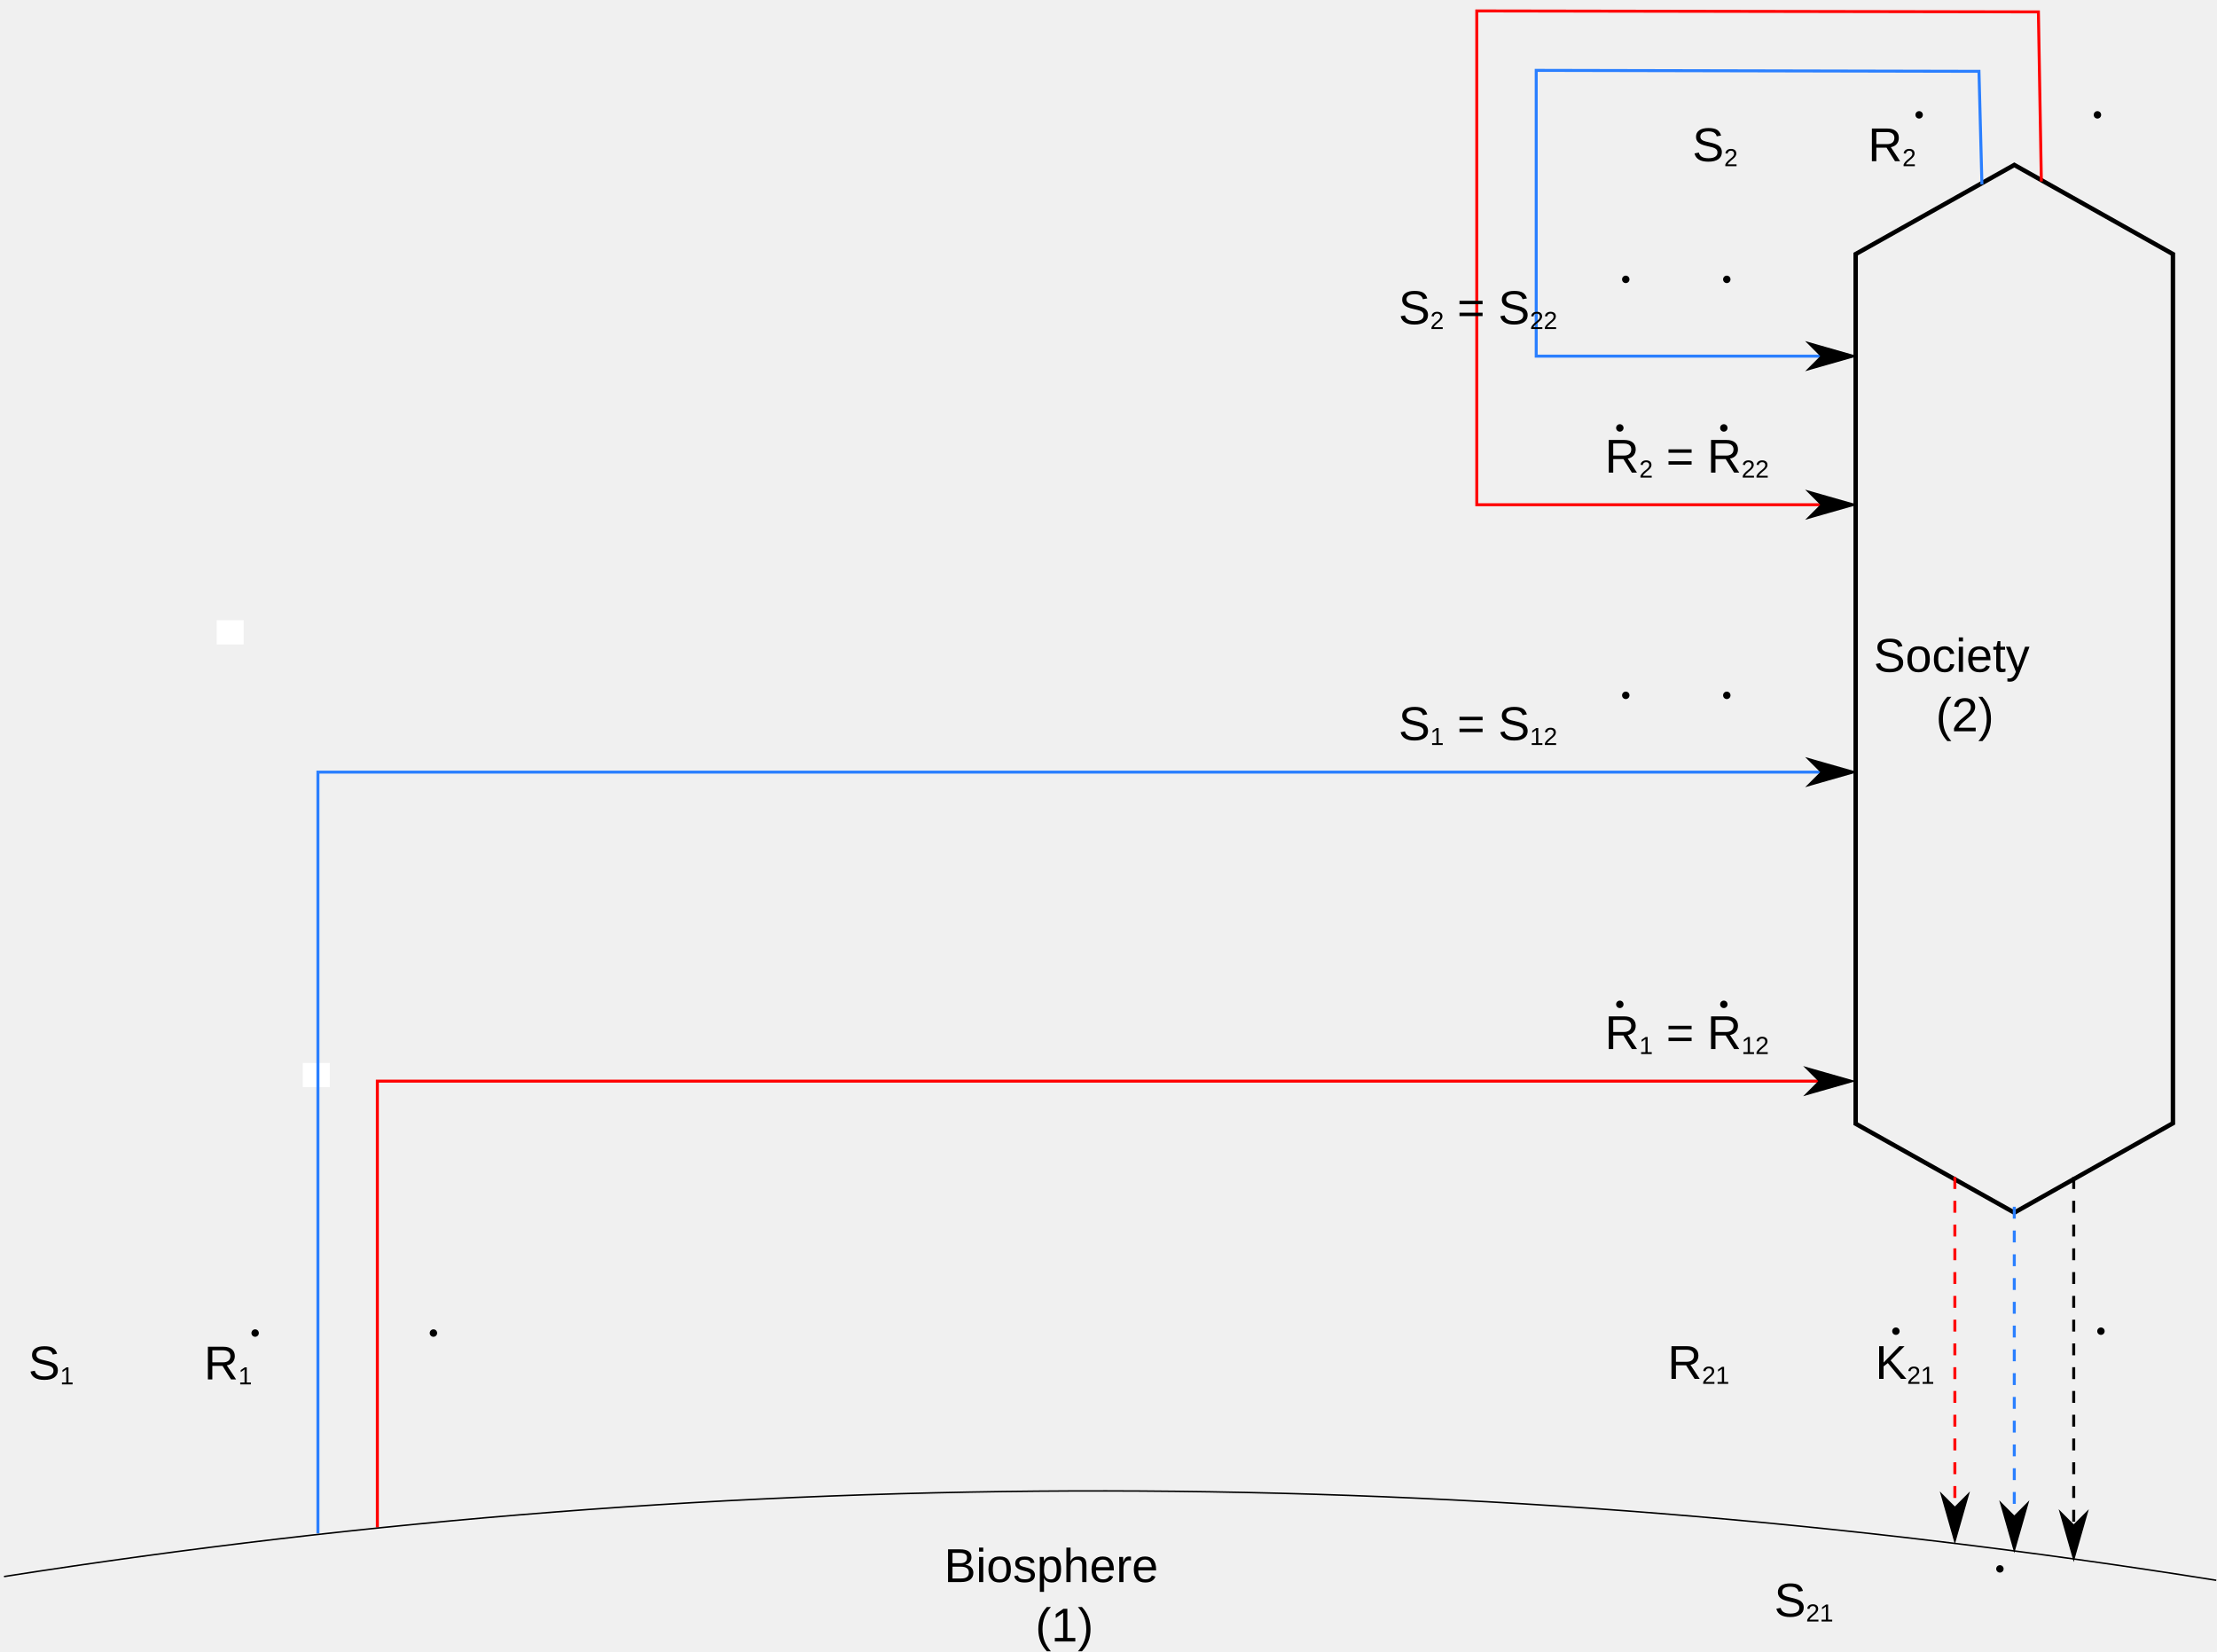
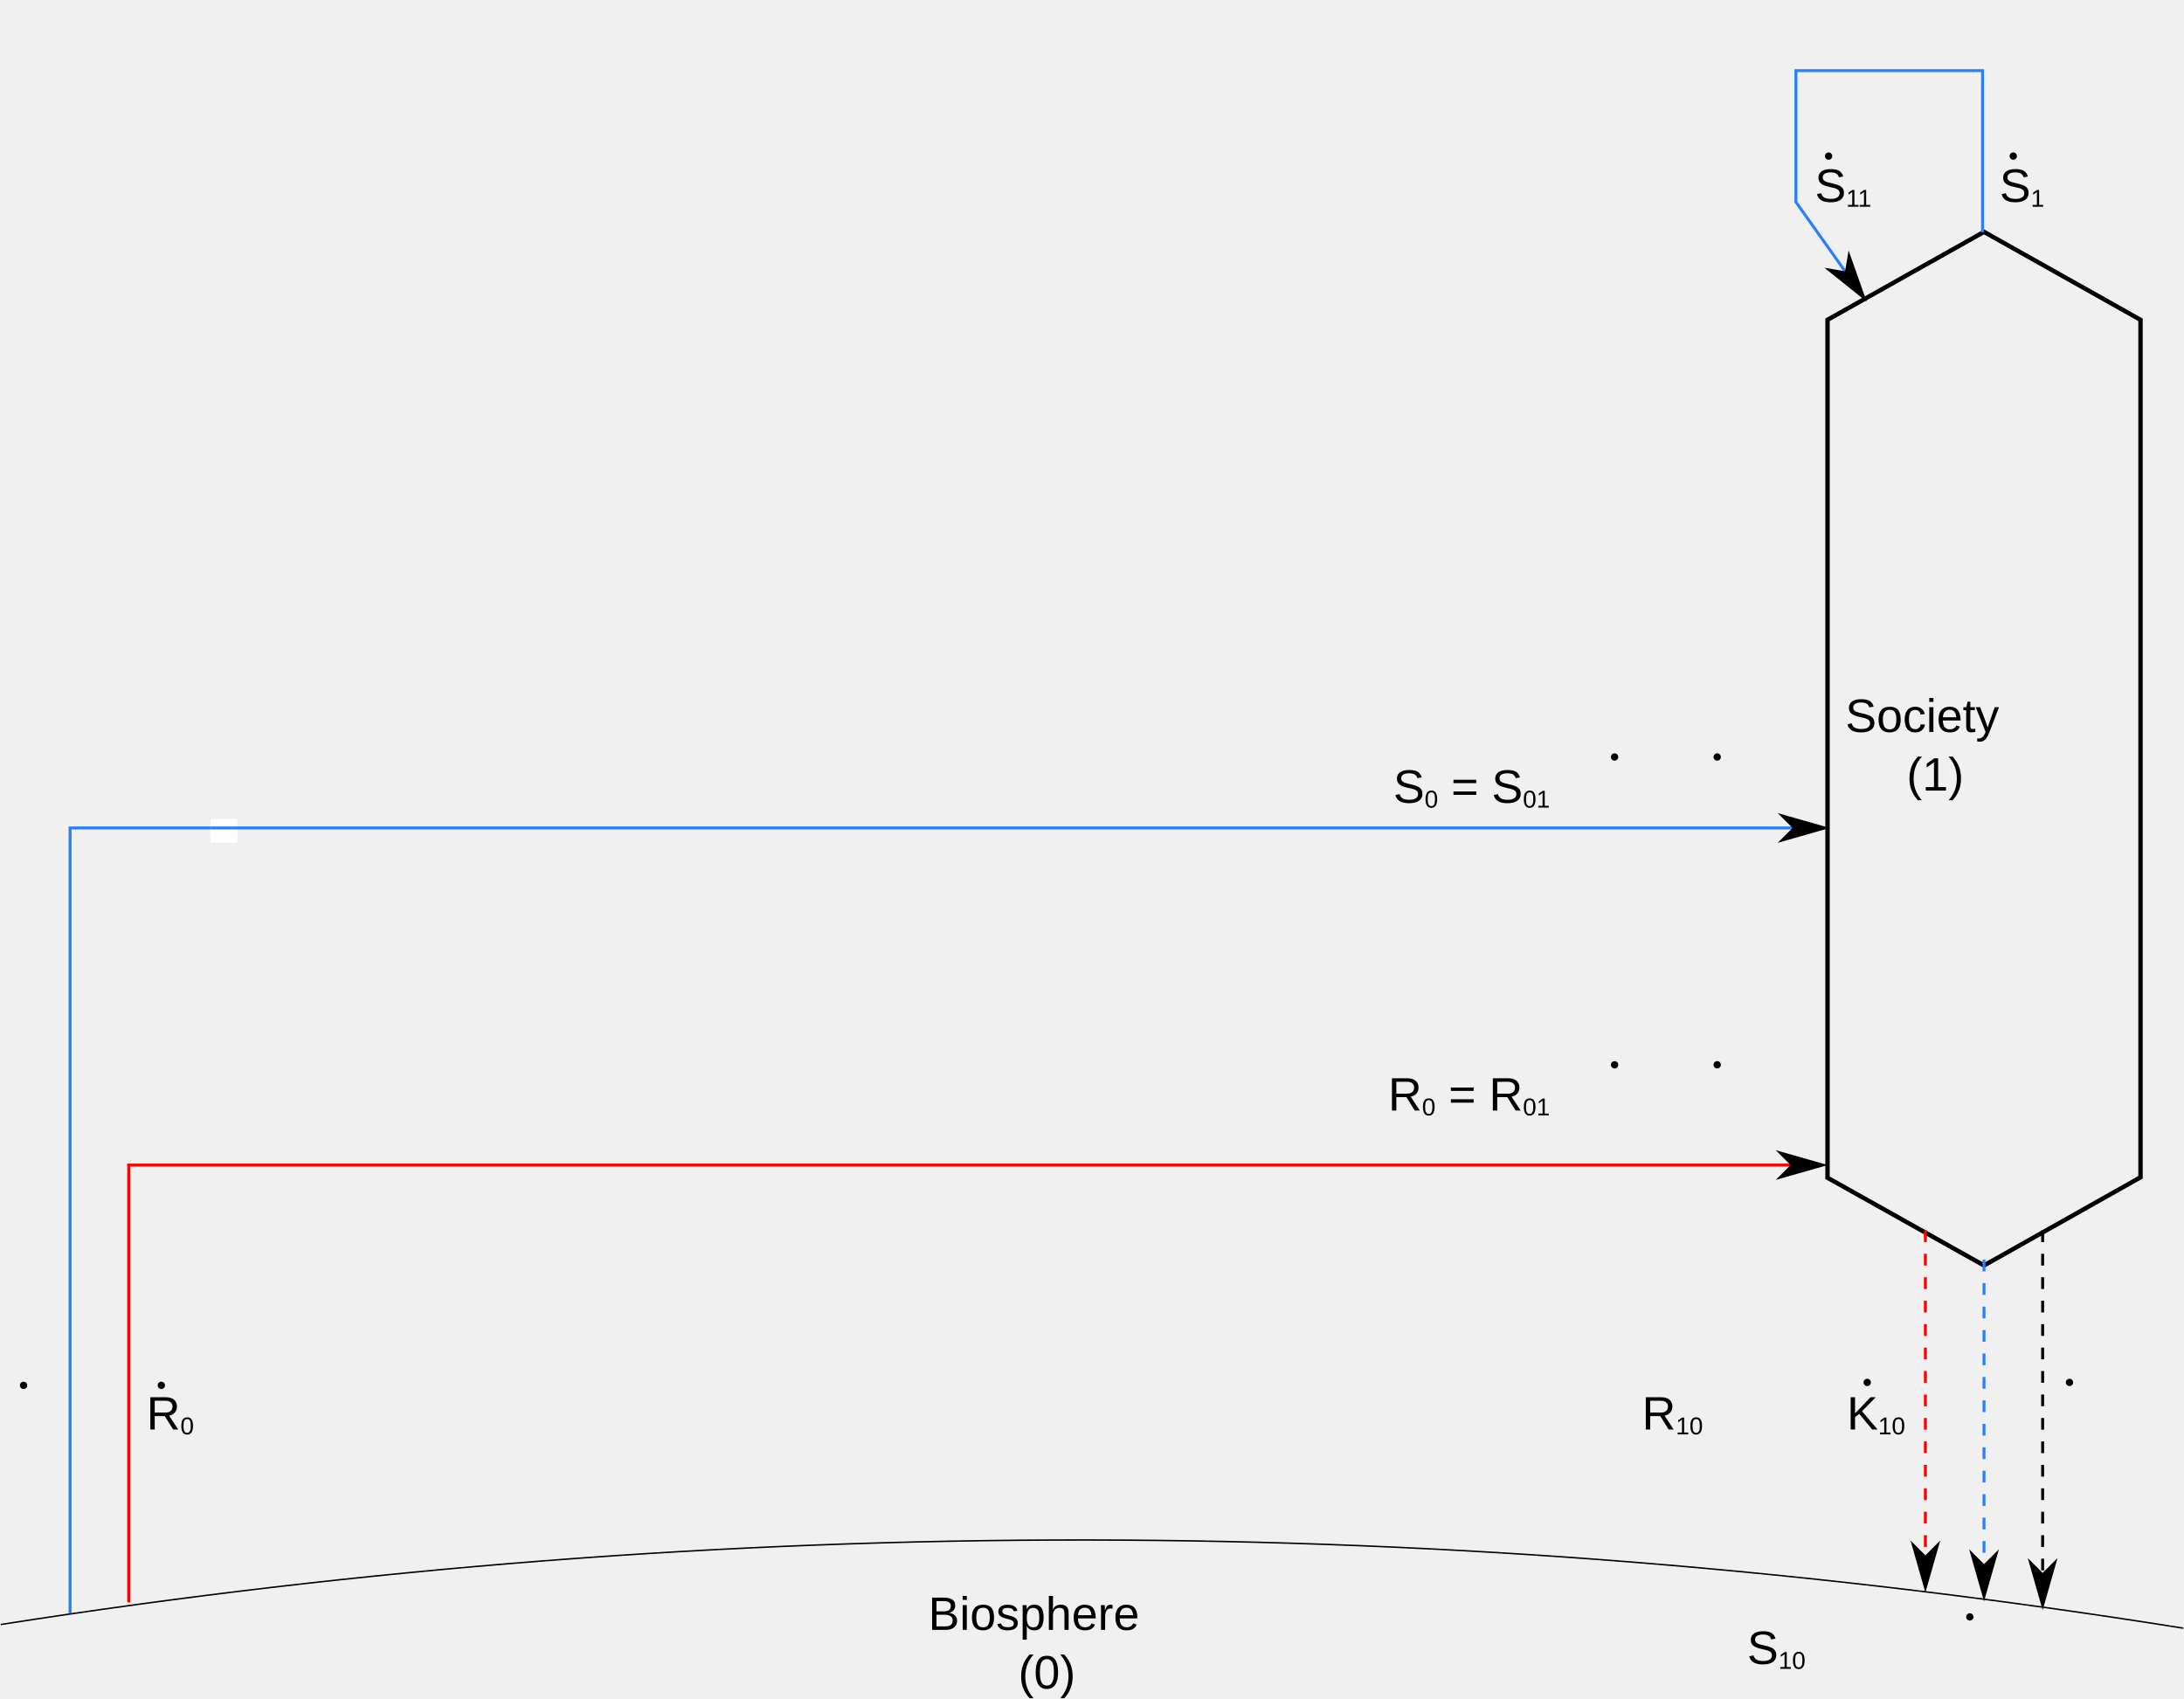
- <svg xmlns="http://www.w3.org/2000/svg" version="1.1" width="1492.215" height="1111.64" id="svg2" xml:space="preserve">
+ <svg xmlns="http://www.w3.org/2000/svg" version="1.1" width="1490.026" height="1158.829" id="svg2" xml:space="preserve">
  <defs id="defs6">
    <marker orient="auto" refY="0" refX="0" id="Arrow1Lstart" style="overflow:visible">
      <path id="path4143" d="M 0,0 5,-5 -12.5,0 5,5 0,0 z" style="fill-rule:evenodd;stroke:#000000;stroke-width:1pt;marker-start:none" transform="matrix(0.8,0,0,0.8,10,0)" />
    </marker>
    <marker orient="auto" refY="0" refX="0" id="Arrow1Lend" style="overflow:visible">
      <path id="path4132" d="M 0,0 5,-5 -12.5,0 5,5 0,0 z" style="fill-rule:evenodd;stroke:#000000;stroke-width:1pt;marker-start:none" transform="matrix(-0.8,0,0,-0.8,-10,0)" />
    </marker>
    <marker style="overflow:visible" id="InfiniteLineStart" refX="0" refY="0" orient="auto">
      <g id="g4065" transform="translate(-13,0)">
        <circle d="M 3.8,0 C 3.8,0.442 3.442,0.8 3,0.8 2.558,0.8 2.2,0.442 2.2,0 c 0,-0.442 0.358,-0.8 0.8,-0.8 0.442,0 0.8,0.358 0.8,0.8 z" id="circle4067" r="0.8" cy="0" cx="3" />
        <circle d="M 7.3,0 C 7.3,0.442 6.942,0.8 6.5,0.8 6.058,0.8 5.7,0.442 5.7,0 c 0,-0.442 0.358,-0.8 0.8,-0.8 0.442,0 0.8,0.358 0.8,0.8 z" id="circle4069" r="0.8" cy="0" cx="6.5" />
        <circle d="M 10.8,0 C 10.8,0.442 10.442,0.8 10,0.8 9.558,0.8 9.2,0.442 9.2,0 c 0,-0.442 0.358,-0.8 0.8,-0.8 0.442,0 0.8,0.358 0.8,0.8 z" id="circle4071" r="0.8" cy="0" cx="10" />
      </g>
    </marker>
    <marker orient="auto" refY="0" refX="0" id="InfiniteLineStart-3" style="overflow:visible">
      <g transform="translate(-13,0)" id="g4065-9">
        <circle cx="3" cy="0" r="0.8" id="circle4067-9" d="M 3.8,0 C 3.8,0.442 3.442,0.8 3,0.8 2.558,0.8 2.2,0.442 2.2,0 c 0,-0.442 0.358,-0.8 0.8,-0.8 0.442,0 0.8,0.358 0.8,0.8 z" />
        <circle cx="6.5" cy="0" r="0.8" id="circle4069-7" d="M 7.3,0 C 7.3,0.442 6.942,0.8 6.5,0.8 6.058,0.8 5.7,0.442 5.7,0 c 0,-0.442 0.358,-0.8 0.8,-0.8 0.442,0 0.8,0.358 0.8,0.8 z" />
        <circle cx="10" cy="0" r="0.8" id="circle4071-0" d="M 10.8,0 C 10.8,0.442 10.442,0.8 10,0.8 9.558,0.8 9.2,0.442 9.2,0 c 0,-0.442 0.358,-0.8 0.8,-0.8 0.442,0 0.8,0.358 0.8,0.8 z" />
      </g>
    </marker>
    <marker style="overflow:visible" id="Arrow1Lend-0" refX="0" refY="0" orient="auto">
      <path transform="matrix(-0.8,0,0,-0.8,-10,0)" style="fill-rule:evenodd;stroke:#000000;stroke-width:1pt;marker-start:none" d="M 0,0 5,-5 -12.5,0 5,5 0,0 z" id="path4132-2" />
    </marker>
    <marker style="overflow:visible" id="Arrow1Lstart-7" refX="0" refY="0" orient="auto">
      <path transform="matrix(0.8,0,0,0.8,10,0)" style="fill-rule:evenodd;stroke:#000000;stroke-width:1pt;marker-start:none" d="M 0,0 5,-5 -12.5,0 5,5 0,0 z" id="path4143-9" />
    </marker>
    <marker style="overflow:visible" id="EmptyDiamondL" refX="0" refY="0" orient="auto">
      <path transform="scale(0.8,0.8)" style="fill:#ffffff;fill-rule:evenodd;stroke:#000000;stroke-width:1pt;marker-start:none" d="M 0,-7.071 -7.071,0 0,7.071 7.071,0 0,-7.071 z" id="path4169" />
    </marker>
    <marker orient="auto" refY="0" refX="0" id="InfiniteLineStart-0" style="overflow:visible">
      <g transform="translate(-13,0)" id="g4065-5">
        <circle cx="3" cy="0" r="0.8" id="circle4067-6" d="M 3.8,0 C 3.8,0.442 3.442,0.8 3,0.8 2.558,0.8 2.2,0.442 2.2,0 c 0,-0.442 0.358,-0.8 0.8,-0.8 0.442,0 0.8,0.358 0.8,0.8 z" />
        <circle cx="6.5" cy="0" r="0.8" id="circle4069-78" d="M 7.3,0 C 7.3,0.442 6.942,0.8 6.5,0.8 6.058,0.8 5.7,0.442 5.7,0 c 0,-0.442 0.358,-0.8 0.8,-0.8 0.442,0 0.8,0.358 0.8,0.8 z" />
        <circle cx="10" cy="0" r="0.8" id="circle4071-06" d="M 10.8,0 C 10.8,0.442 10.442,0.8 10,0.8 9.558,0.8 9.2,0.442 9.2,0 c 0,-0.442 0.358,-0.8 0.8,-0.8 0.442,0 0.8,0.358 0.8,0.8 z" />
      </g>
    </marker>
    <marker style="overflow:visible" id="Arrow1Lend-7" refX="0" refY="0" orient="auto">
      <path transform="matrix(-0.8,0,0,-0.8,-10,0)" style="fill-rule:evenodd;stroke:#000000;stroke-width:1pt;marker-start:none" d="M 0,0 5,-5 -12.5,0 5,5 0,0 z" id="path4132-0" />
    </marker>
    <marker style="overflow:visible" id="Arrow1Lstart-0" refX="0" refY="0" orient="auto">
      <path transform="matrix(0.8,0,0,0.8,10,0)" style="fill-rule:evenodd;stroke:#000000;stroke-width:1pt;marker-start:none" d="M 0,0 5,-5 -12.5,0 5,5 0,0 z" id="path4143-5" />
    </marker>
  </defs>
-   <g transform="matrix(1.25,0,0,-1.25,862.4153,701.1359)" id="g10">
+   <g transform="matrix(1.25,0,0,-1.25,860.2261,748.3244)" id="g10">
    <g id="g12">
-       <rect transform="scale(1,-1)" y="11.486" x="-526.87" height="13.012" width="14.543" id="rect5369" style="fill:#ffffff;fill-opacity:1;stroke:none" />
-       <rect style="fill:#ffffff;fill-opacity:1;stroke:none" id="rect5367" width="14.543" height="13.012" x="-573.27" y="-226.914" transform="scale(1,-1)" />
+       <rect transform="scale(1,-1)" y="-151.714" x="-573.27" height="13.012" width="14.543" id="rect5369" style="fill:#ffffff;fill-opacity:1;stroke:none" />
      <text transform="scale(1,-1)" id="text4115" y="291.016" x="-91.893" style="font-size:25.6px;font-style:normal;font-variant:normal;font-weight:normal;font-stretch:normal;text-align:center;line-height:125%;letter-spacing:0px;word-spacing:0px;text-anchor:middle;fill:#000000;fill-opacity:1;stroke:none;font-family:Arial;-inkscape-font-specification:Arial" xml:space="preserve">
        <tspan y="291.016" x="-91.893" id="tspan4117">Biosphere</tspan>
-         <tspan y="323.016" x="-91.893" id="tspan4119">(1)</tspan>
+         <tspan y="323.016" x="-91.893" id="tspan4119">(0)</tspan>
      </text>
-       <path id="path3349" d="m 306.325,-21.278 -793.062,0 0,-240.344" style="fill:none;stroke:#ff0000;stroke-width:1.6;stroke-linecap:butt;stroke-linejoin:miter;stroke-opacity:1;marker-start:url(#Arrow1Lstart);marker-end:none" />
-       <text transform="scale(1,-1)" id="text4782" y="4.015" x="174.239" style="font-size:25.6px;font-style:normal;font-variant:normal;font-weight:normal;font-stretch:normal;text-align:start;line-height:125%;letter-spacing:0px;word-spacing:0px;text-anchor:start;fill:#000000;fill-opacity:1;stroke:none;font-family:Arial;-inkscape-font-specification:Arial" xml:space="preserve">
-         <tspan id="tspan3042" x="174.239" y="4.015">R<tspan style="font-size:52%;baseline-shift:sub" id="tspan3067">1</tspan> = R<tspan style="font-size:52%;text-align:start;text-anchor:start;baseline-shift:sub" id="tspan3044">12</tspan>
-         </tspan>
-       </text>
-       <path transform="matrix(0.07404241,0,0,-0.1031305,195.7742,45.89831)" d="m -155.143,250.419 a 27.012,19.393 0 1 1 -54.023,0 27.012,19.393 0 1 1 54.023,0 z" id="path4796" style="fill:#000000;fill-opacity:1;stroke:none" />
      <text xml:space="preserve" style="font-size:25.6px;font-style:normal;font-variant:normal;font-weight:normal;font-stretch:normal;text-align:center;line-height:125%;letter-spacing:0px;word-spacing:0px;text-anchor:middle;fill:#000000;fill-opacity:1;stroke:none;font-family:Arial;-inkscape-font-specification:Arial" x="392.962" y="-199.124" id="text3119" transform="scale(1,-1)">
        <tspan id="tspan3123" x="392.962" y="-199.124">Society</tspan>
-         <tspan id="tspan3125" x="392.962" y="-167.124">(2)</tspan>
+         <tspan id="tspan3125" x="392.962" y="-167.124">(1)</tspan>
      </text>
      <path d="m 309.271,-44.212 0,468.3 85.42,48 85.417,-48 0,-468.047 -85.417,-48.125 z" id="path4124" style="fill:none;stroke:#000000;stroke-width:2.4;stroke-linecap:butt;stroke-linejoin:miter;stroke-miterlimit:4;stroke-opacity:1;stroke-dasharray:none" />
      <path d="m 394.689,-88.931 0,-183.394" id="path4841" style="fill:none;stroke:#2a7fff;stroke-width:1.6;stroke-linecap:butt;stroke-linejoin:miter;stroke-miterlimit:4;stroke-opacity:1;stroke-dasharray:6.4, 6.4;stroke-dashoffset:0;marker-end:url(#Arrow1Lend)" />
      <text transform="scale(1,-1)" id="text4843" y="309.615" x="411.094" style="font-size:25.6px;font-style:normal;font-variant:normal;font-weight:normal;font-stretch:normal;text-align:end;line-height:125%;letter-spacing:0px;word-spacing:0px;text-anchor:end;fill:#000000;fill-opacity:1;stroke:none;font-family:Arial;-inkscape-font-specification:Arial" xml:space="preserve">
-         <tspan y="309.615" x="411.094" id="tspan4845">S<tspan id="tspan4847" style="font-size:52%;baseline-shift:sub">21</tspan>
+         <tspan y="309.615" x="411.094" id="tspan4845">S<tspan id="tspan4847" style="font-size:52%;baseline-shift:sub">10</tspan>
        </tspan>
      </text>
      <path transform="matrix(0.07404241,0,0,-0.1031305,400.4304,-258.1017)" d="m -155.143,250.419 c 0,10.71 -12.093,19.393 -27.012,19.393 -14.918,0 -27.012,-8.682 -27.012,-19.393 0,-10.71 12.093,-19.393 27.012,-19.393 14.918,0 27.012,8.682 27.012,19.393 z" id="path4849" style="fill:#000000;fill-opacity:1;stroke:none" />
      <path style="fill:none;stroke:#ff0000;stroke-width:1.6;stroke-linecap:butt;stroke-linejoin:miter;stroke-miterlimit:4;stroke-opacity:1;stroke-dasharray:6.4, 6.4;stroke-dashoffset:0;marker-end:url(#Arrow1Lend)" id="path4255" d="m 362.689,-72.931 0,-194.594" />
      <text xml:space="preserve" style="font-size:25.6px;font-style:normal;font-variant:normal;font-weight:normal;font-stretch:normal;text-align:end;line-height:125%;letter-spacing:0px;word-spacing:0px;text-anchor:end;fill:#000000;fill-opacity:1;stroke:none;font-family:Arial;-inkscape-font-specification:Arial" x="355.094" y="181.615" id="text4257" transform="scale(1,-1)">
-         <tspan id="tspan4259" x="355.094" y="181.615">R<tspan style="font-size:52%;baseline-shift:sub" id="tspan4261">21</tspan>
+         <tspan id="tspan4259" x="355.094" y="181.615">R<tspan style="font-size:52%;baseline-shift:sub" id="tspan4261">10</tspan>
        </tspan>
      </text>
      <path style="fill:#000000;fill-opacity:1;stroke:none" id="path4263" d="m -155.143,250.419 c 0,10.71 -12.093,19.393 -27.012,19.393 -14.918,0 -27.012,-8.682 -27.012,-19.393 0,-10.71 12.093,-19.393 27.012,-19.393 14.918,0 27.012,8.682 27.012,19.393 z" transform="matrix(0.07404241,0,0,-0.1031305,344.4304,-130.1017)" />
      <path d="m 426.689,-72.931 0,-204.194" id="path4265" style="fill:none;stroke:#000000;stroke-width:1.6;stroke-linecap:butt;stroke-linejoin:miter;stroke-miterlimit:4;stroke-opacity:1;stroke-dasharray:6.4, 6.4;stroke-dashoffset:0;marker-end:url(#Arrow1Lend)" />
      <text transform="scale(1,-1)" id="text4267" y="181.615" x="465.494" style="font-size:25.6px;font-style:normal;font-variant:normal;font-weight:normal;font-stretch:normal;text-align:end;line-height:125%;letter-spacing:0px;word-spacing:0px;text-anchor:end;fill:#000000;fill-opacity:1;stroke:none;font-family:Arial;-inkscape-font-specification:Arial" xml:space="preserve">
-         <tspan y="181.615" x="465.494" id="tspan4269">K<tspan id="tspan4271" style="font-size:52%;baseline-shift:sub">21</tspan>
+         <tspan y="181.615" x="465.494" id="tspan4269">K<tspan id="tspan4271" style="font-size:52%;baseline-shift:sub">10</tspan>
        </tspan>
      </text>
      <path transform="matrix(0.07404241,0,0,-0.1031305,454.8304,-130.1017)" d="m -155.143,250.419 c 0,10.71 -12.093,19.393 -27.012,19.393 -14.918,0 -27.012,-8.682 -27.012,-19.393 0,-10.71 12.093,-19.393 27.012,-19.393 14.918,0 27.012,8.682 27.012,19.393 z" id="path4273" style="fill:#000000;fill-opacity:1;stroke:none" />
      <text xml:space="preserve" style="font-size:40px;font-style:normal;font-weight:normal;line-height:125%;letter-spacing:0px;word-spacing:0px;fill:#000000;fill-opacity:1;stroke:none;font-family:Sans" x="1491.808" y="664.912" id="text3105" transform="matrix(0.8,0,0,-0.8,-637.6017,333.1218)">
        <tspan id="tspan3107" x="1491.808" y="664.912" />
      </text>
      <g id="g10-3" transform="translate(1225.022,-64.78471)">
        <g id="g12-9">
          <text transform="matrix(0.8,0,0,-0.8,-637.6017,333.1218)" id="text3105-3" y="664.912" x="1491.808" style="font-size:40px;font-style:normal;font-weight:normal;line-height:125%;letter-spacing:0px;word-spacing:0px;fill:#000000;fill-opacity:1;stroke:none;font-family:Sans" xml:space="preserve">
            <tspan y="664.912" x="1491.808" id="tspan3107-8" />
          </text>
        </g>
      </g>
-       <text xml:space="preserve" style="font-size:25.6px;font-style:normal;font-variant:normal;font-weight:normal;font-stretch:normal;text-align:end;line-height:125%;letter-spacing:0px;word-spacing:0px;text-anchor:end;fill:#000000;fill-opacity:1;stroke:none;font-family:Arial;-inkscape-font-specification:Arial" x="-536.393" y="181.913" id="text6397" transform="scale(1,-1)">
-         <tspan id="tspan6399" x="-536.393" y="181.913">S<tspan style="font-size:52%;baseline-shift:sub" id="tspan6401">1</tspan>
+       <text xml:space="preserve" style="font-size:25.6px;font-style:normal;font-variant:normal;font-weight:normal;font-stretch:normal;text-align:end;line-height:125%;letter-spacing:0px;word-spacing:0px;text-anchor:end;fill:#000000;fill-opacity:1;stroke:none;font-family:Arial;-inkscape-font-specification:Arial" x="271.607" y="-160.487" id="text6397" transform="scale(1,-1)">
+         <tspan id="tspan6399" x="271.607" y="-160.487">S<tspan style="font-size:52%;baseline-shift:sub" id="tspan4343">0</tspan> = S<tspan style="font-size:52%;baseline-shift:sub" id="tspan6401">01</tspan>
        </tspan>
      </text>
-       <path style="fill:#000000;fill-opacity:1;stroke:none" id="path6403" d="m -155.143,250.419 a 27.012,19.393 0 1 1 -54.023,0 27.012,19.393 0 1 1 54.023,0 z" transform="matrix(0.07404241,0,0,-0.1031305,-539.0564,-131.1147)" />
-       <path style="fill:none;stroke:#2a7fff;stroke-width:1.6;stroke-linecap:butt;stroke-linejoin:miter;stroke-opacity:1;marker-start:url(#Arrow1Lstart);marker-end:none" d="m 307.394,145.122 -826.131,0 0,-409.944" id="path4213" />
-       <text xml:space="preserve" style="font-size:25.6px;font-style:normal;font-variant:normal;font-weight:normal;font-stretch:normal;text-align:end;line-height:125%;letter-spacing:0px;word-spacing:0px;text-anchor:end;fill:#000000;fill-opacity:1;stroke:none;font-family:Arial;-inkscape-font-specification:Arial" x="-440.393" y="181.913" id="text4223" transform="scale(1,-1)">
-         <tspan id="tspan4225" x="-440.393" y="181.913">R<tspan style="font-size:52%;baseline-shift:sub" id="tspan4227">1</tspan>
+       <path style="fill:#000000;fill-opacity:1;stroke:none" id="path6403" d="m -155.143,250.419 c 0,10.71 -12.093,19.393 -27.012,19.393 -14.918,0 -27.012,-8.682 -27.012,-19.393 0,-10.71 12.093,-19.393 27.012,-19.393 14.918,0 27.012,8.682 27.012,19.393 z" transform="matrix(0.07404241,0,0,-0.1031305,262.5436,211.2853)" />
+       <text xml:space="preserve" style="font-size:25.6px;font-style:normal;font-variant:normal;font-weight:normal;font-stretch:normal;text-align:end;line-height:125%;letter-spacing:0px;word-spacing:0px;text-anchor:end;fill:#000000;fill-opacity:1;stroke:none;font-family:Arial;-inkscape-font-specification:Arial" x="271.607" y="7.513" id="text4223" transform="scale(1,-1)">
+         <tspan id="tspan4225" x="271.607" y="7.513">R<tspan style="font-size:52%;baseline-shift:sub" id="tspan4345">0</tspan> = R<tspan style="font-size:52%;baseline-shift:sub" id="tspan4227">01</tspan>
        </tspan>
      </text>
-       <path style="fill:#000000;fill-opacity:1;stroke:none" id="path4229" d="m -155.143,250.419 a 27.012,19.393 0 1 1 -54.023,0 27.012,19.393 0 1 1 54.023,0 z" transform="matrix(0.07404241,0,0,-0.1031305,-443.0564,-131.1147)" />
-       <text xml:space="preserve" style="font-size:25.6px;font-style:normal;font-variant:normal;font-weight:normal;font-stretch:normal;text-align:end;line-height:125%;letter-spacing:0px;word-spacing:0px;text-anchor:end;fill:#000000;fill-opacity:1;stroke:none;font-family:Arial;-inkscape-font-specification:Arial" x="262.438" y="-162.385" id="text4247" transform="scale(1,-1)">
-         <tspan y="-162.385" x="262.438" id="tspan4249">S<tspan style="font-size:52%;baseline-shift:sub" id="tspan3071">1</tspan> = S<tspan id="tspan4251" style="font-size:52%;baseline-shift:sub">12</tspan>
+       <path style="fill:#000000;fill-opacity:1;stroke:none" id="path4229" d="m -155.143,250.419 c 0,10.71 -12.093,19.393 -27.012,19.393 -14.918,0 -27.012,-8.682 -27.012,-19.393 0,-10.71 12.093,-19.393 27.012,-19.393 14.918,0 27.012,8.682 27.012,19.393 z" transform="matrix(0.07404241,0,0,-0.1031305,262.5436,43.2853)" />
+       <path style="fill:none;stroke:#ff0000;stroke-width:1.6;stroke-linecap:butt;stroke-linejoin:miter;stroke-opacity:1;marker-start:url(#Arrow1Lstart);marker-end:none" d="m 306.325,-37.278 -924.262,0 0,-238.744" id="path4521" />
+       <text xml:space="preserve" style="font-size:25.6px;font-style:normal;font-variant:normal;font-weight:normal;font-stretch:normal;text-align:start;line-height:125%;letter-spacing:0px;word-spacing:0px;text-anchor:start;fill:#000000;fill-opacity:1;stroke:none;font-family:Arial;-inkscape-font-specification:Arial" x="-608.22" y="181.615" id="text4523" transform="scale(1,-1)">
+         <tspan y="181.615" x="-608.22" id="tspan4525">R<tspan id="tspan4527" style="font-size:52%;text-align:start;text-anchor:start;baseline-shift:sub">0</tspan>
        </tspan>
      </text>
-       <path style="fill:#000000;fill-opacity:1;stroke:none" id="path4253" d="m -155.143,250.419 a 27.012,19.393 0 1 1 -54.023,0 27.012,19.393 0 1 1 54.023,0 z" transform="matrix(0.07404241,0,0,-0.1031305,253.3742,212.2983)" />
-       <path style="fill:none;stroke:#000000;stroke-width:0.8px;stroke-linecap:butt;stroke-linejoin:miter;stroke-opacity:1" d="m -687.781,-288.069 c 394.415,61.799 791.458,61.868 1191.221,-2.005" id="path3256" />
-       <path style="fill:#000000;fill-opacity:1;stroke:none" id="path3069" d="m -155.143,250.419 a 27.012,19.393 0 1 1 -54.023,0 27.012,19.393 0 1 1 54.023,0 z" transform="matrix(0.07404241,0,0,-0.1031305,251.7742,45.89831)" />
-       <path transform="matrix(0.07404241,0,0,-0.1031305,198.9742,212.2983)" d="m -155.143,250.419 a 27.012,19.393 0 1 1 -54.023,0 27.012,19.393 0 1 1 54.023,0 z" id="path3073" style="fill:#000000;fill-opacity:1;stroke:none" />
-       <path id="path3071" d="m 307.394,369.122 -170.131,0 0,153.894 238.403,-0.511 1.597,-60.928" style="fill:none;stroke:#2a7fff;stroke-width:1.6;stroke-linecap:butt;stroke-linejoin:miter;stroke-opacity:1;marker-start:url(#Arrow1Lstart);marker-end:none" />
-       <path style="fill:none;stroke:#ff0000;stroke-width:1.6;stroke-linecap:butt;stroke-linejoin:miter;stroke-opacity:1;marker-start:url(#Arrow1Lstart);marker-end:none" d="m 307.394,289.122 -202.131,0 0,265.894 302.403,-0.511 1.597,-91.328" id="path3074" />
-       <text transform="scale(1,-1)" id="text3076" y="-474.087" x="359.607" style="font-size:25.6px;font-style:normal;font-variant:normal;font-weight:normal;font-stretch:normal;text-align:end;line-height:125%;letter-spacing:0px;word-spacing:0px;text-anchor:end;fill:#000000;fill-opacity:1;stroke:none;font-family:Arial;-inkscape-font-specification:Arial" xml:space="preserve">
-         <tspan y="-474.087" x="359.607" id="tspan3078">S<tspan id="tspan3080" style="font-size:52%;baseline-shift:sub">2</tspan>
+       <path style="fill:#000000;fill-opacity:1;stroke:none" id="path4529" d="m -155.143,250.419 c 0,10.71 -12.093,19.393 -27.012,19.393 -14.918,0 -27.012,-8.682 -27.012,-19.393 0,-10.71 12.093,-19.393 27.012,-19.393 14.918,0 27.012,8.682 27.012,19.393 z" transform="matrix(0.07404241,0,0,-0.1031305,-586.6258,-131.7017)" />
+       <path id="path4621" d="m 307.394,146.722 -957.331,0 0,-429.144" style="fill:none;stroke:#2a7fff;stroke-width:1.6;stroke-linecap:butt;stroke-linejoin:miter;stroke-opacity:1;marker-start:url(#Arrow1Lstart);marker-end:none" />
+       <text transform="scale(1,-1)" id="text4655" y="181.615" x="-659.162" style="font-size:25.6px;font-style:normal;font-variant:normal;font-weight:normal;font-stretch:normal;text-align:end;line-height:125%;letter-spacing:0px;word-spacing:0px;text-anchor:end;fill:#000000;fill-opacity:1;stroke:none;font-family:Arial;-inkscape-font-specification:Arial" xml:space="preserve">
+         <tspan id="tspan4657" x="-659.162" y="181.615">S<tspan style="font-size:52%;baseline-shift:sub" id="tspan4659">0</tspan>
        </tspan>
      </text>
-       <path transform="matrix(0.07404241,0,0,-0.1031305,356.9436,524.8853)" d="m -155.143,250.419 a 27.012,19.393 0 1 1 -54.023,0 27.012,19.393 0 1 1 54.023,0 z" id="path3082" style="fill:#000000;fill-opacity:1;stroke:none" />
-       <text transform="scale(1,-1)" id="text3084" y="-474.087" x="455.607" style="font-size:25.6px;font-style:normal;font-variant:normal;font-weight:normal;font-stretch:normal;text-align:end;line-height:125%;letter-spacing:0px;word-spacing:0px;text-anchor:end;fill:#000000;fill-opacity:1;stroke:none;font-family:Arial;-inkscape-font-specification:Arial" xml:space="preserve">
-         <tspan y="-474.087" x="455.607" id="tspan3086">R<tspan id="tspan3088" style="font-size:52%;baseline-shift:sub">2</tspan>
+       <path transform="matrix(0.07404241,0,0,-0.1031305,-661.8258,-131.7017)" d="m -155.143,250.419 c 0,10.71 -12.093,19.393 -27.012,19.393 -14.918,0 -27.012,-8.682 -27.012,-19.393 0,-10.71 12.093,-19.393 27.012,-19.393 14.918,0 27.012,8.682 27.012,19.393 z" id="path4661" style="fill:#000000;fill-opacity:1;stroke:none" />
+       <path style="fill:none;stroke:#000000;stroke-width:0.8px;stroke-linecap:butt;stroke-linejoin:miter;stroke-opacity:1" d="m -687.781,-288.069 c 394.415,61.799 791.458,61.868 1191.221,-2.005" id="path3256" />
+       <text transform="scale(1,-1)" id="text4757" y="-488.487" x="403.146" style="font-size:25.6px;font-style:normal;font-variant:normal;font-weight:normal;font-stretch:normal;text-align:start;line-height:125%;letter-spacing:0px;word-spacing:0px;text-anchor:start;fill:#000000;fill-opacity:1;stroke:none;font-family:Arial;-inkscape-font-specification:Arial" xml:space="preserve">
+         <tspan y="-488.487" x="403.146" id="tspan4759">S<tspan id="tspan4761" style="font-size:52%;text-align:start;text-anchor:start;baseline-shift:sub">1</tspan>
        </tspan>
      </text>
-       <path transform="matrix(0.07404241,0,0,-0.1031305,452.9436,524.8853)" d="m -155.143,250.419 a 27.012,19.393 0 1 1 -54.023,0 27.012,19.393 0 1 1 54.023,0 z" id="path3090" style="fill:#000000;fill-opacity:1;stroke:none" />
-       <text xml:space="preserve" style="font-size:25.6px;font-style:normal;font-variant:normal;font-weight:normal;font-stretch:normal;text-align:start;line-height:125%;letter-spacing:0px;word-spacing:0px;text-anchor:start;fill:#000000;fill-opacity:1;stroke:none;font-family:Arial;-inkscape-font-specification:Arial" x="174.239" y="-306.385" id="text3092" transform="scale(1,-1)">
-         <tspan y="-306.385" x="174.239" id="tspan3094">R<tspan id="tspan3096" style="font-size:52%;baseline-shift:sub">2</tspan> = R<tspan id="tspan3098" style="font-size:52%;text-align:start;text-anchor:start;baseline-shift:sub">22</tspan>
+       <path transform="matrix(0.07404241,0,0,-0.1031305,424.1436,539.2853)" d="m -155.143,250.419 c 0,10.71 -12.093,19.393 -27.012,19.393 -14.918,0 -27.012,-8.682 -27.012,-19.393 0,-10.71 12.093,-19.393 27.012,-19.393 14.918,0 27.012,8.682 27.012,19.393 z" id="path4763" style="fill:#000000;fill-opacity:1;stroke:none" />
+       <text xml:space="preserve" style="font-size:25.6px;font-style:normal;font-variant:normal;font-weight:normal;font-stretch:normal;text-align:start;line-height:125%;letter-spacing:0px;word-spacing:0px;text-anchor:start;fill:#000000;fill-opacity:1;stroke:none;font-family:Arial;-inkscape-font-specification:Arial" x="302.346" y="-488.487" id="text4986" transform="scale(1,-1)">
+         <tspan id="tspan4988" x="302.346" y="-488.487">S<tspan style="font-size:52%;text-align:start;text-anchor:start;baseline-shift:sub" id="tspan4990">11</tspan>
        </tspan>
      </text>
-       <path style="fill:#000000;fill-opacity:1;stroke:none" id="path3100" d="m -155.143,250.419 a 27.012,19.393 0 1 1 -54.023,0 27.012,19.393 0 1 1 54.023,0 z" transform="matrix(0.07404241,0,0,-0.1031305,195.7742,356.2983)" />
-       <path transform="matrix(0.07404241,0,0,-0.1031305,251.7742,356.2983)" d="m -155.143,250.419 a 27.012,19.393 0 1 1 -54.023,0 27.012,19.393 0 1 1 54.023,0 z" id="path3102" style="fill:#000000;fill-opacity:1;stroke:none" />
-       <text transform="scale(1,-1)" id="text3104" y="-386.385" x="262.438" style="font-size:25.6px;font-style:normal;font-variant:normal;font-weight:normal;font-stretch:normal;text-align:end;line-height:125%;letter-spacing:0px;word-spacing:0px;text-anchor:end;fill:#000000;fill-opacity:1;stroke:none;font-family:Arial;-inkscape-font-specification:Arial" xml:space="preserve">
-         <tspan id="tspan3106" x="262.438" y="-386.385">S<tspan id="tspan3108" style="font-size:52%;baseline-shift:sub">2</tspan> = S<tspan style="font-size:52%;baseline-shift:sub" id="tspan3110">22</tspan>
-         </tspan>
-       </text>
-       <path transform="matrix(0.07404241,0,0,-0.1031305,253.3742,436.2983)" d="m -155.143,250.419 a 27.012,19.393 0 1 1 -54.023,0 27.012,19.393 0 1 1 54.023,0 z" id="path3112" style="fill:#000000;fill-opacity:1;stroke:none" />
-       <path style="fill:#000000;fill-opacity:1;stroke:none" id="path3114" d="m -155.143,250.419 a 27.012,19.393 0 1 1 -54.023,0 27.012,19.393 0 1 1 54.023,0 z" transform="matrix(0.07404241,0,0,-0.1031305,198.9742,436.2983)" />
+       <path style="fill:#000000;fill-opacity:1;stroke:none" id="path4992" d="m -155.143,250.419 c 0,10.71 -12.093,19.393 -27.012,19.393 -14.918,0 -27.012,-8.682 -27.012,-19.393 0,-10.71 12.093,-19.393 27.012,-19.393 14.918,0 27.012,8.682 27.012,19.393 z" transform="matrix(0.07404241,0,0,-0.1031305,323.3436,539.2853)" />
+       <path id="path4536" d="m 393.895,471.899 0,88.21 -101.862,0 0,-71.732 36.8,-51.812" style="fill:none;stroke:#2a7fff;stroke-width:1.6;stroke-linecap:butt;stroke-linejoin:miter;stroke-opacity:1;marker-start:none;marker-end:url(#Arrow1Lend)" />
+       <path transform="matrix(0.07404241,0,0,-0.1031305,206.5436,211.2853)" d="m -155.143,250.419 a 27.012,19.393 0 1 1 -54.023,0 27.012,19.393 0 1 1 54.023,0 z" id="path4347" style="fill:#000000;fill-opacity:1;stroke:none" />
+       <path transform="matrix(0.07404241,0,0,-0.1031305,206.5436,43.2853)" d="m -155.143,250.419 a 27.012,19.393 0 1 1 -54.023,0 27.012,19.393 0 1 1 54.023,0 z" id="path4349" style="fill:#000000;fill-opacity:1;stroke:none" />
    </g>
  </g>
</svg>
